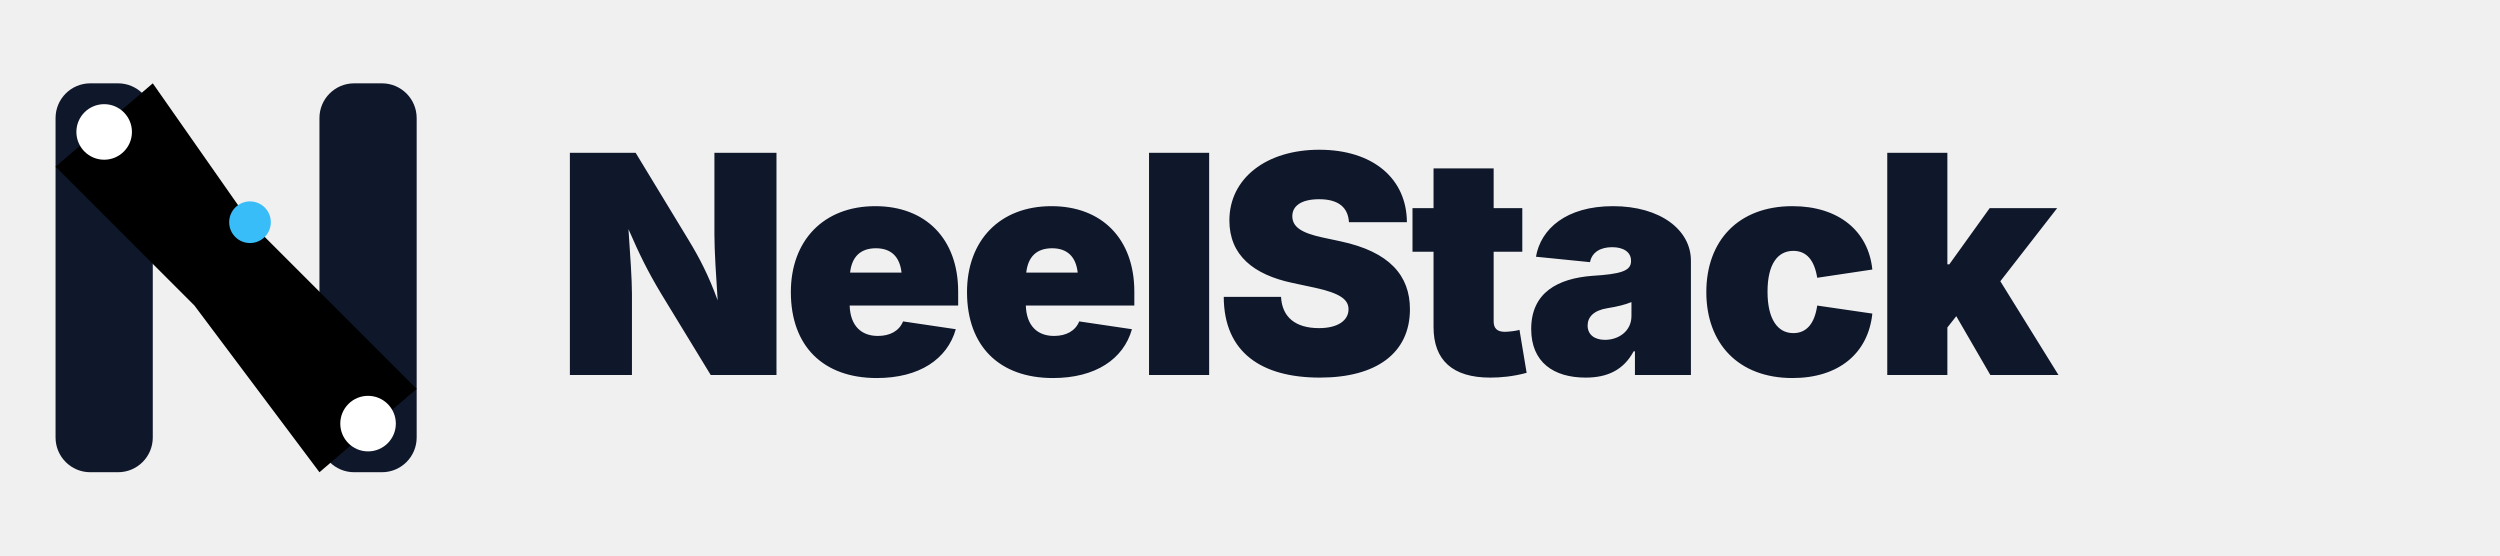
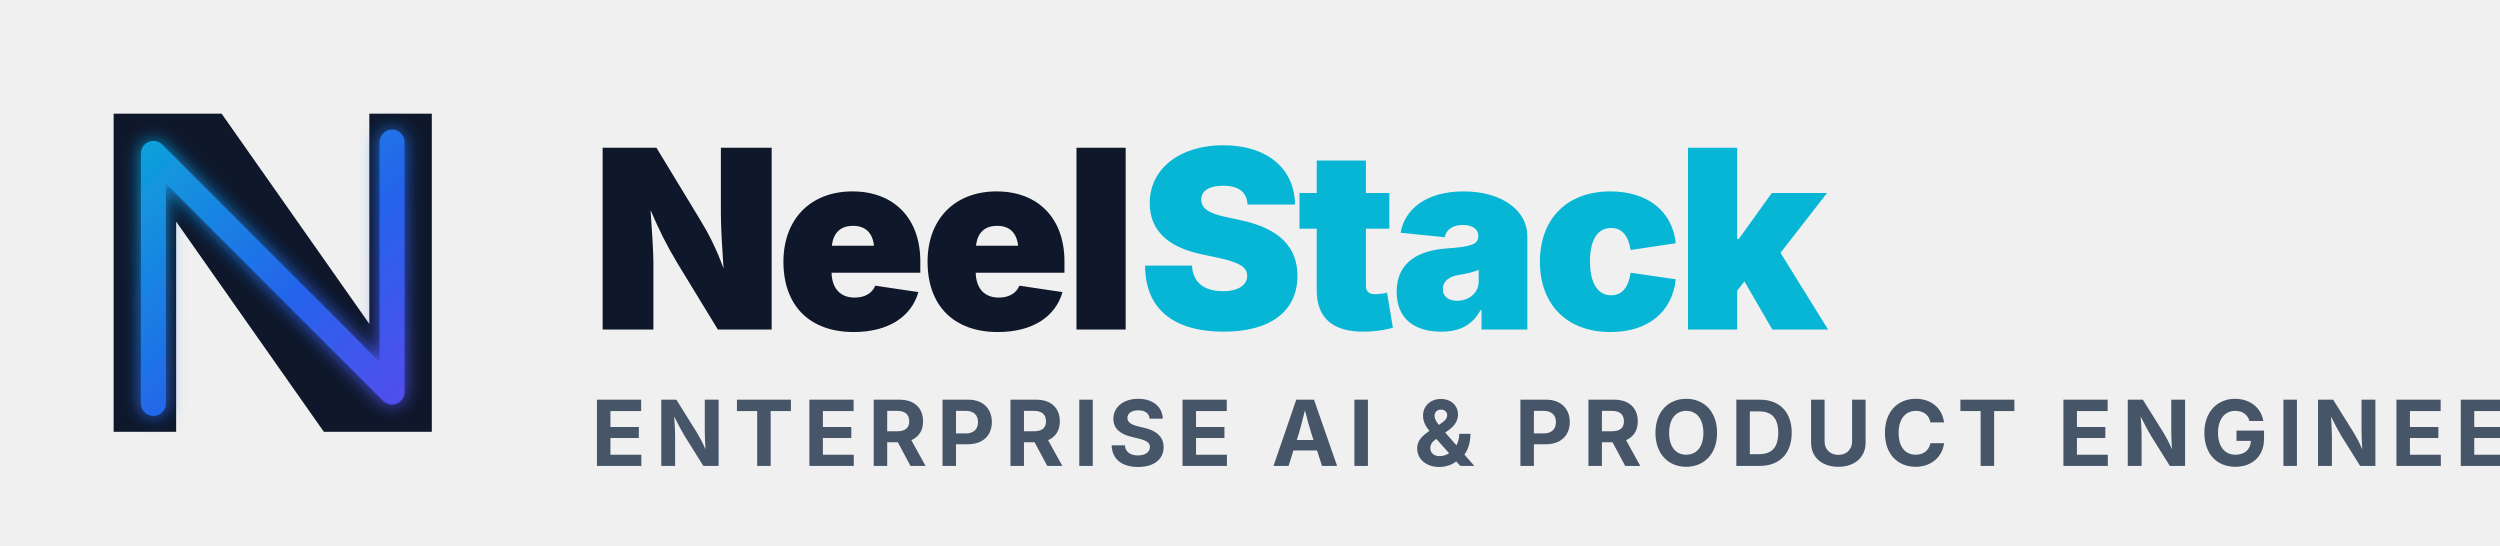
- <svg xmlns="http://www.w3.org/2000/svg" width="180" height="40" viewBox="0 0 180 40" fill="none">
-   <rect x="4" y="6" width="7" height="28" rx="2.5" fill="#0F172A" />
-   <rect x="23" y="6" width="7" height="28" rx="2.5" fill="#0F172A" />
-   <path d="M 4 12 L 11 6 L 18 16 L 30 28 L 23 34 L 14 22 Z" fill="url(#code-stack-full-light)" />
-   <circle cx="7.5" cy="9.5" r="2" fill="#FFFFFF" />
-   <circle cx="18" cy="16" r="1.5" fill="#38BDF8" />
-   <circle cx="26.5" cy="30.5" r="2" fill="#FFFFFF" />
-   <text x="40" y="27" font-family="-apple-system, BlinkMacSystemFont, 'Inter', 'Segoe UI', Roboto, Helvetica, Arial, sans-serif" font-weight="900" font-size="22" fill="#0F172A" letter-spacing="-0.03em">NeelStack</text>
+ <svg xmlns="http://www.w3.org/2000/svg" width="220" height="48" viewBox="0 0 220 48" fill="none">
  <defs>
-     <linearGradient id="code-stack-full-light" x1="4" y1="6" x2="30" y2="34" gradientUnits="userSpaceOnUse">
-       <stop offset="0%" stopColor="#38BDF8" />
-       <stop offset="50%" stopColor="#2563EB" />
-       <stop offset="100%" stopColor="#7C3AED" />
+     <linearGradient id="ll-unified-grad" x1="4" y1="4" x2="40" y2="40" gradientUnits="userSpaceOnUse">
+       <stop offset="0%" stop-color="#06b6d4" />
+       <stop offset="50%" stop-color="#2563eb" />
+       <stop offset="100%" stop-color="#7c3aed" />
    </linearGradient>
+     <filter id="ll-glow-filter" x="-20%" y="-20%" width="140%" height="140%">
+       <feGaussianBlur stdDeviation="0.8" result="blur" />
+       <feMerge>
+         <feMergeNode in="blur" />
+         <feMergeNode in="SourceGraphic" />
+       </feMerge>
+     </filter>
  </defs>
+   <g transform="translate(4, 4)">
+     <path d="M 6 6 H 15.5 L 28.5 24.5 V 6 H 34 V 34 H 24.5 L 11.5 15.5 V 34 H 6 V 6 Z" fill="#0f172a" />
+     <path d="M 9.5 31.5 V 9.5 L 30.5 30.5 V 8.5" stroke="url(#ll-unified-grad)" stroke-width="2.2" stroke-linecap="round" stroke-linejoin="round" filter="url(#ll-glow-filter)" />
+   </g>
+   <text x="52" y="29" font-family="Plus Jakarta Sans, Inter, sans-serif" font-size="22" font-weight="900" letter-spacing="-0.03em" fill="#0f172a">Neel<tspan fill="#06b6d4">Stack</tspan>
+   </text>
+   <text x="52" y="41" font-family="Inter, sans-serif" font-size="8" font-weight="700" letter-spacing="0.1em" fill="#475569">ENTERPRISE AI &amp; PRODUCT ENGINEERING</text>
</svg>
